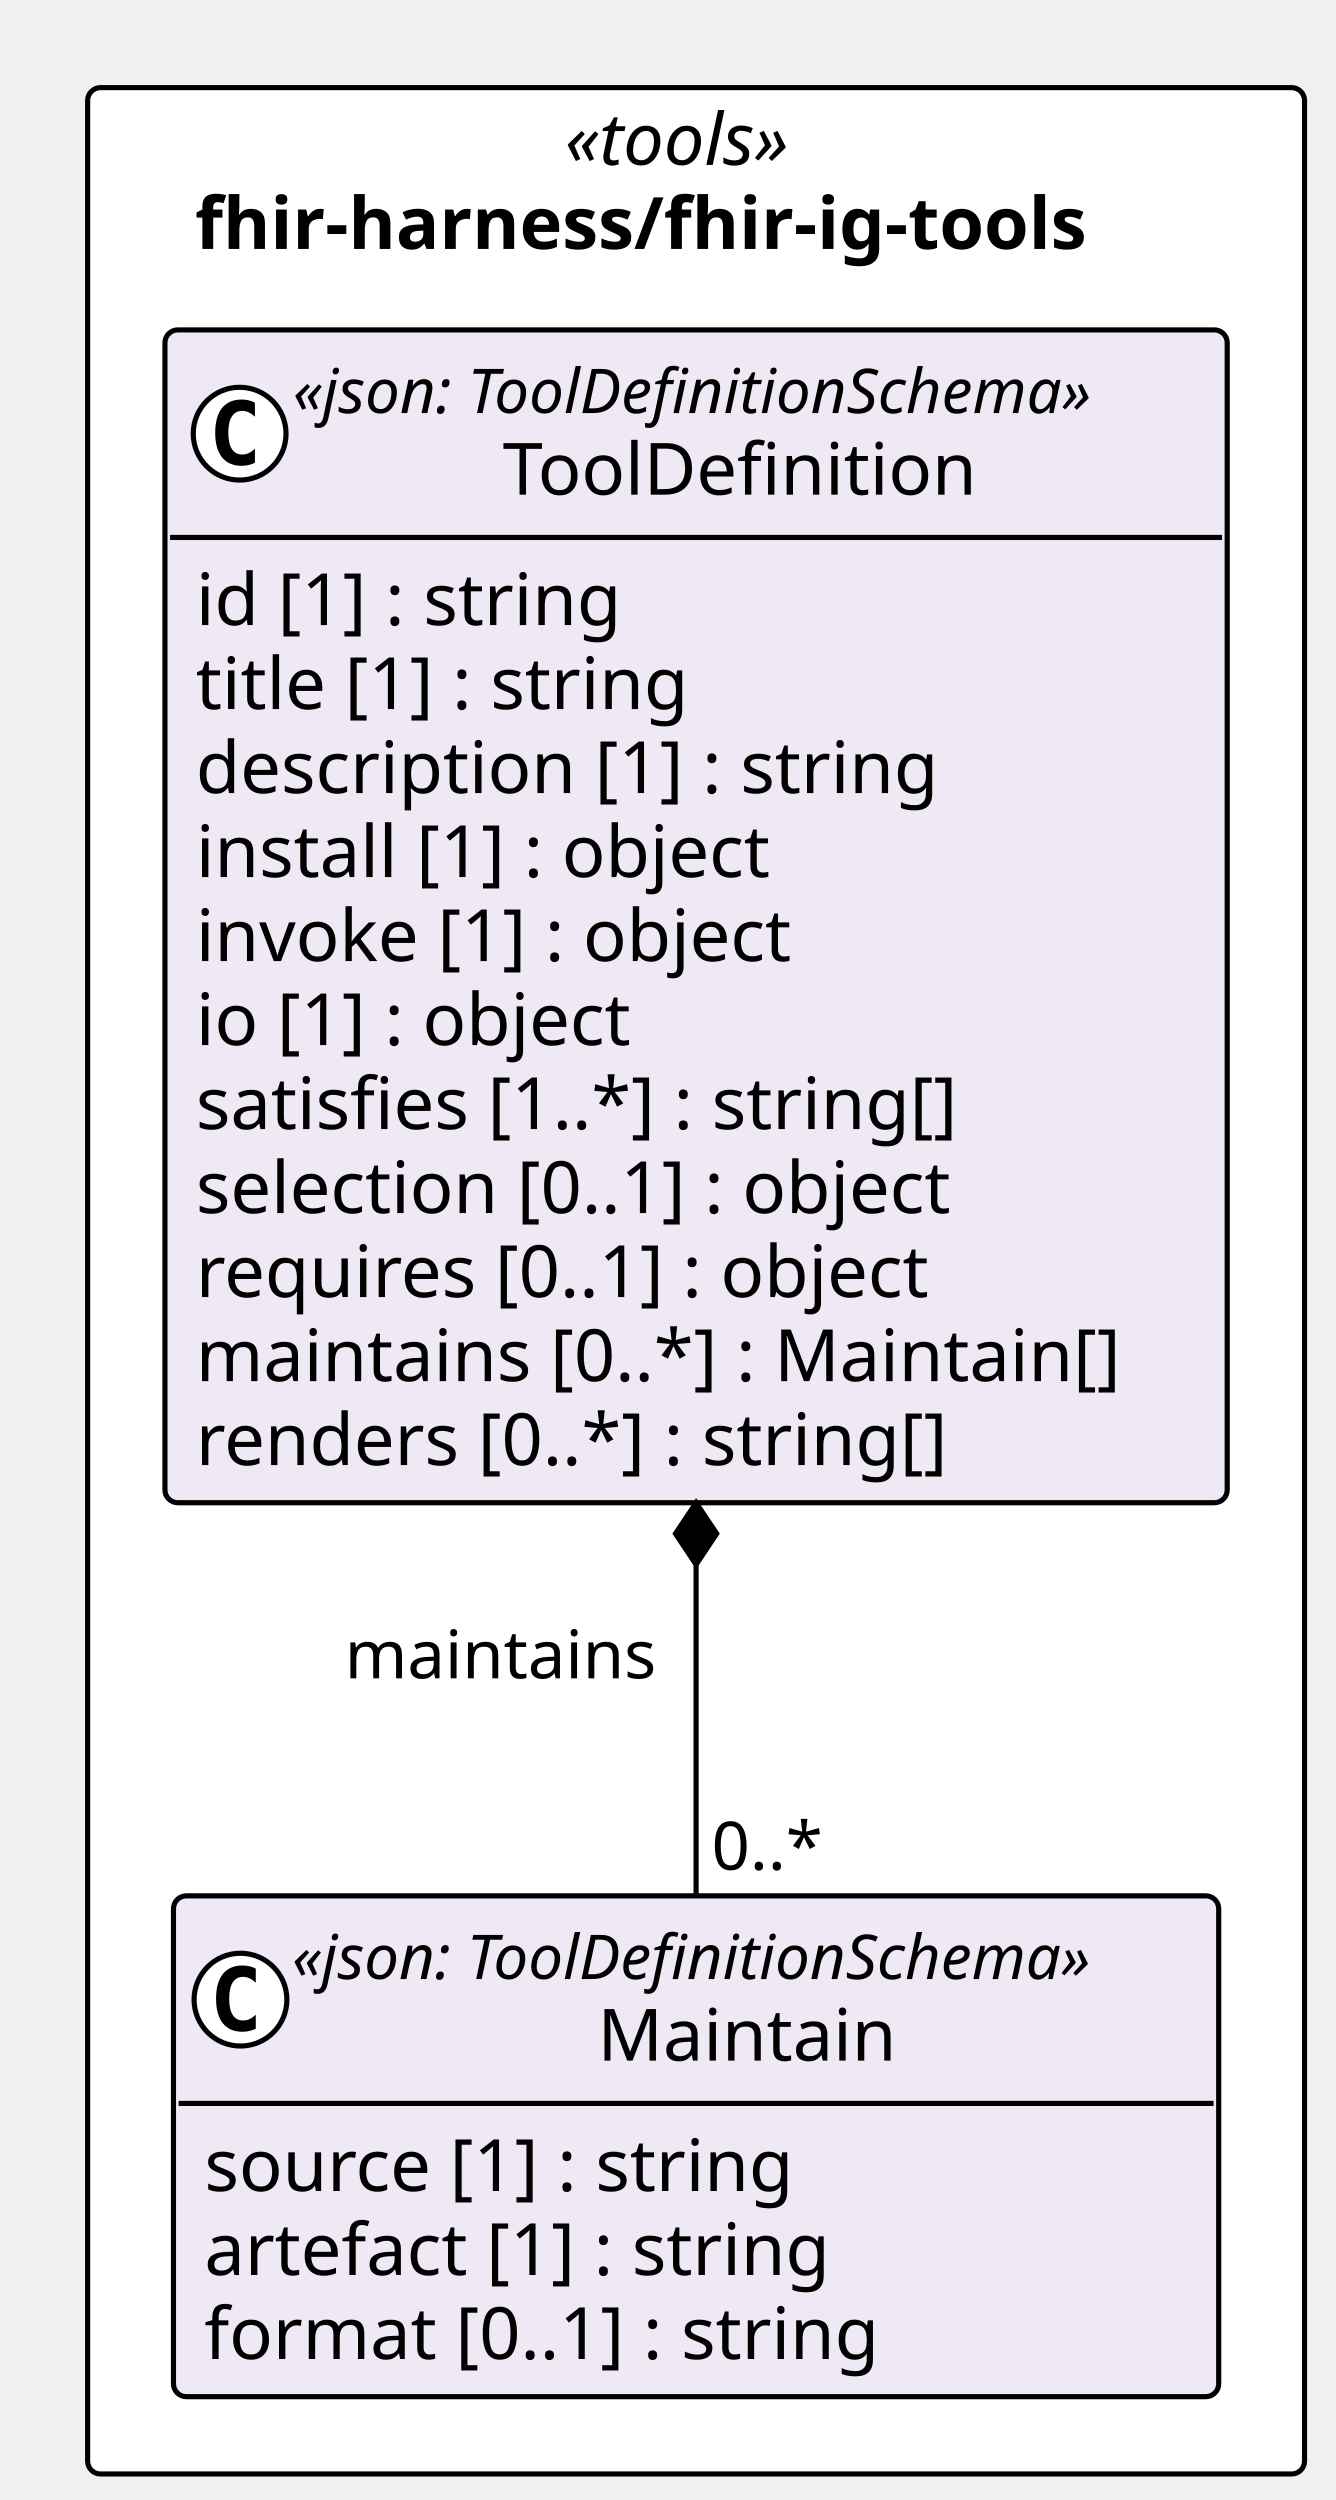
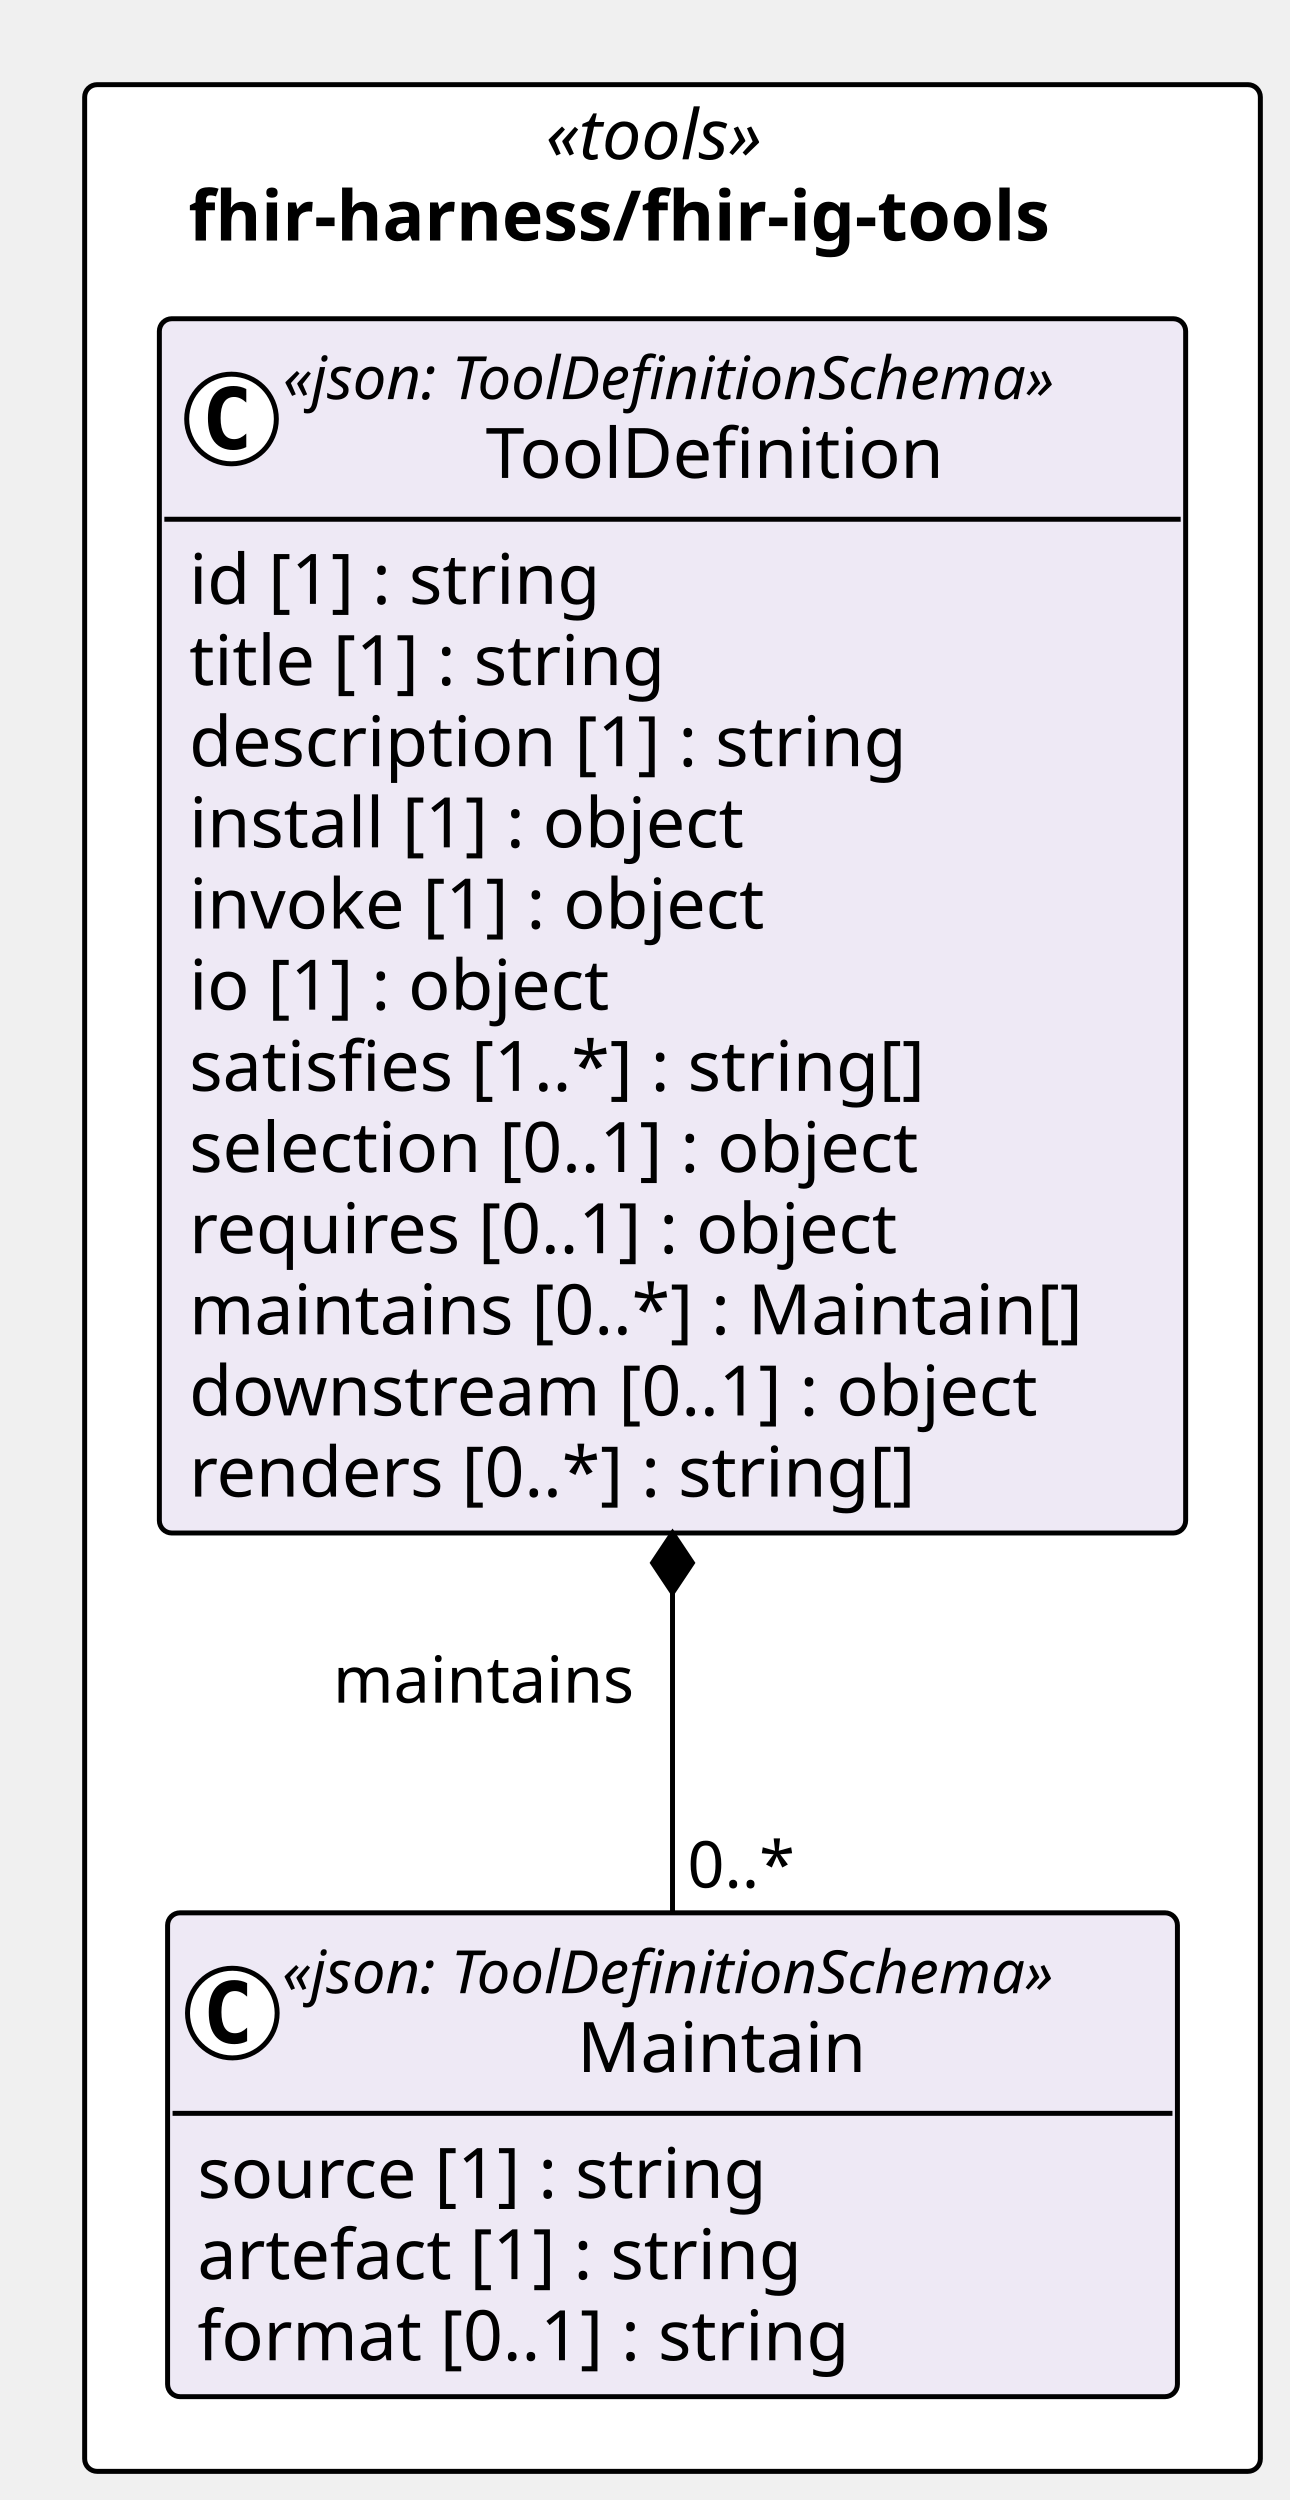
- <svg xmlns="http://www.w3.org/2000/svg" contentStyleType="text/css" height="485px" preserveAspectRatio="none" style="width:259px;height:485px;background:#FFFFFF;" version="1.1" viewBox="0 0 259 485" width="259px" zoomAndPan="magnify">
+ <svg xmlns="http://www.w3.org/2000/svg" contentStyleType="text/css" height="502px" preserveAspectRatio="none" style="width:259px;height:502px;background:#FFFFFF;" version="1.1" viewBox="0 0 259 502" width="259px" zoomAndPan="magnify">
  <defs />
  <g>
-     <rect fill="#FFFFFF" height="462.953" rx="2.5" ry="2.5" style="stroke:#000000;stroke-width:1.0;" width="236.079" x="17" y="17" />
+     <rect fill="#FFFFFF" height="479.25" rx="2.5" ry="2.5" style="stroke:#000000;stroke-width:1.0;" width="236.079" x="17" y="17" />
    <text fill="#000000" font-family="Verdana" font-size="14" font-style="italic" lengthAdjust="spacing" textLength="50.935" x="109.572" y="31.995">«tools»</text>
    <text fill="#000000" font-family="Verdana" font-size="14" font-weight="bold" lengthAdjust="spacing" textLength="194.394" x="37.843" y="48.292">fhir-harness/fhir-ig-tools</text>
    <g id="elem_fhir_harness_fhir_ig_tools_Maintain">
-       <rect codeLine="11" fill="#EEE9F5" height="97.156" id="fhir_harness_fhir_ig_tools_Maintain" rx="2.5" ry="2.5" style="stroke:#000000;stroke-width:1.0;" width="202.775" x="33.652" y="367.797" />
-       <ellipse cx="46.652" cy="387.93" fill="#FFFFFF" rx="9" ry="9" style="stroke:#000000;stroke-width:1.0;" />
-       <path d="M49.621,393.57 Q49.042,393.867 48.402,394.008 Q47.761,394.164 47.058,394.164 Q44.558,394.164 43.23,392.523 Q41.917,390.867 41.917,387.742 Q41.917,384.617 43.23,382.961 Q44.558,381.305 47.058,381.305 Q47.761,381.305 48.402,381.461 Q49.058,381.617 49.621,381.914 L49.621,384.633 Q48.996,384.055 48.402,383.789 Q47.808,383.508 47.183,383.508 Q45.839,383.508 45.152,384.586 Q44.464,385.648 44.464,387.742 Q44.464,389.836 45.152,390.914 Q45.839,391.977 47.183,391.977 Q47.808,391.977 48.402,391.711 Q48.996,391.43 49.621,390.852 L49.621,393.57 Z " fill="#000000" />
-       <text fill="#000000" font-family="Verdana" font-size="12" font-style="italic" lengthAdjust="spacing" textLength="178.775" x="56.652" y="383.935">«json: ToolDefinitionSchema»</text>
-       <text fill="#000000" font-family="Verdana" font-size="14" lengthAdjust="spacing" textLength="60.252" x="115.914" y="399.761">Maintain</text>
-       <line style="stroke:#000000;stroke-width:1.0;" x1="34.652" x2="235.427" y1="408.062" y2="408.062" />
-       <text fill="#000000" font-family="Verdana" font-size="14" lengthAdjust="spacing" textLength="124.886" x="39.652" y="425.058">source [1] : string</text>
-       <text fill="#000000" font-family="Verdana" font-size="14" lengthAdjust="spacing" textLength="133.219" x="39.652" y="441.354">artefact [1] : string</text>
-       <text fill="#000000" font-family="Verdana" font-size="14" lengthAdjust="spacing" textLength="142.851" x="39.652" y="457.651">format [0..1] : string</text>
+       <rect codeLine="11" fill="#EEE9F5" height="97.156" id="fhir_harness_fhir_ig_tools_Maintain" rx="2.5" ry="2.5" style="stroke:#000000;stroke-width:1.0;" width="202.775" x="33.652" y="384.094" />
+       <ellipse cx="46.652" cy="404.227" fill="#FFFFFF" rx="9" ry="9" style="stroke:#000000;stroke-width:1.0;" />
+       <path d="M49.621,409.867 Q49.042,410.164 48.402,410.305 Q47.761,410.461 47.058,410.461 Q44.558,410.461 43.23,408.82 Q41.917,407.164 41.917,404.039 Q41.917,400.914 43.23,399.258 Q44.558,397.602 47.058,397.602 Q47.761,397.602 48.402,397.758 Q49.058,397.914 49.621,398.211 L49.621,400.93 Q48.996,400.352 48.402,400.086 Q47.808,399.805 47.183,399.805 Q45.839,399.805 45.152,400.883 Q44.464,401.945 44.464,404.039 Q44.464,406.133 45.152,407.211 Q45.839,408.273 47.183,408.273 Q47.808,408.273 48.402,408.008 Q48.996,407.727 49.621,407.148 L49.621,409.867 Z " fill="#000000" />
+       <text fill="#000000" font-family="Verdana" font-size="12" font-style="italic" lengthAdjust="spacing" textLength="178.775" x="56.652" y="400.232">«json: ToolDefinitionSchema»</text>
+       <text fill="#000000" font-family="Verdana" font-size="14" lengthAdjust="spacing" textLength="60.252" x="115.914" y="416.058">Maintain</text>
+       <line style="stroke:#000000;stroke-width:1.0;" x1="34.652" x2="235.427" y1="424.359" y2="424.359" />
+       <text fill="#000000" font-family="Verdana" font-size="14" lengthAdjust="spacing" textLength="124.886" x="39.652" y="441.354">source [1] : string</text>
+       <text fill="#000000" font-family="Verdana" font-size="14" lengthAdjust="spacing" textLength="133.219" x="39.652" y="457.651">artefact [1] : string</text>
+       <text fill="#000000" font-family="Verdana" font-size="14" lengthAdjust="spacing" textLength="142.851" x="39.652" y="473.948">format [0..1] : string</text>
    </g>
    <g id="elem_fhir_harness_fhir_ig_tools_ToolDefinition">
-       <rect codeLine="16" fill="#EEE9F5" height="227.531" id="fhir_harness_fhir_ig_tools_ToolDefinition" rx="2.5" ry="2.5" style="stroke:#000000;stroke-width:1.0;" width="206.079" x="32" y="64" />
+       <rect codeLine="16" fill="#EEE9F5" height="243.828" id="fhir_harness_fhir_ig_tools_ToolDefinition" rx="2.5" ry="2.5" style="stroke:#000000;stroke-width:1.0;" width="206.079" x="32" y="64" />
      <ellipse cx="46.487" cy="84.133" fill="#FFFFFF" rx="9" ry="9" style="stroke:#000000;stroke-width:1.0;" />
      <path d="M49.455,89.773 Q48.877,90.07 48.237,90.211 Q47.596,90.367 46.893,90.367 Q44.393,90.367 43.065,88.727 Q41.752,87.07 41.752,83.945 Q41.752,80.82 43.065,79.164 Q44.393,77.508 46.893,77.508 Q47.596,77.508 48.237,77.664 Q48.893,77.82 49.455,78.117 L49.455,80.836 Q48.83,80.258 48.237,79.992 Q47.643,79.711 47.018,79.711 Q45.674,79.711 44.987,80.789 Q44.299,81.852 44.299,83.945 Q44.299,86.039 44.987,87.117 Q45.674,88.18 47.018,88.18 Q47.643,88.18 48.237,87.914 Q48.83,87.633 49.455,87.055 L49.455,89.773 Z " fill="#000000" />
      <text fill="#000000" font-family="Verdana" font-size="12" font-style="italic" lengthAdjust="spacing" textLength="178.775" x="56.817" y="80.139">«json: ToolDefinitionSchema»</text>
      <text fill="#000000" font-family="Verdana" font-size="14" lengthAdjust="spacing" textLength="97.364" x="97.523" y="95.964">ToolDefinition</text>
      <line style="stroke:#000000;stroke-width:1.0;" x1="33" x2="237.079" y1="104.266" y2="104.266" />
      <text fill="#000000" font-family="Verdana" font-size="14" lengthAdjust="spacing" textLength="90.863" x="38" y="121.261">id [1] : string</text>
      <text fill="#000000" font-family="Verdana" font-size="14" lengthAdjust="spacing" textLength="105.458" x="38" y="137.558">title [1] : string</text>
      <text fill="#000000" font-family="Verdana" font-size="14" lengthAdjust="spacing" textLength="155.928" x="38" y="153.855">description [1] : string</text>
      <text fill="#000000" font-family="Verdana" font-size="14" lengthAdjust="spacing" textLength="122.944" x="38" y="170.151">install [1] : object</text>
      <text fill="#000000" font-family="Verdana" font-size="14" lengthAdjust="spacing" textLength="127.374" x="38" y="186.448">invoke [1] : object</text>
      <text fill="#000000" font-family="Verdana" font-size="14" lengthAdjust="spacing" textLength="93.495" x="38" y="202.745">io [1] : object</text>
      <text fill="#000000" font-family="Verdana" font-size="14" lengthAdjust="spacing" textLength="162.183" x="38" y="219.042">satisfies [1..*] : string[]</text>
      <text fill="#000000" font-family="Verdana" font-size="14" lengthAdjust="spacing" textLength="161.773" x="38" y="235.339">selection [0..1] : object</text>
      <text fill="#000000" font-family="Verdana" font-size="14" lengthAdjust="spacing" textLength="156.529" x="38" y="251.636">requires [0..1] : object</text>
      <text fill="#000000" font-family="Verdana" font-size="14" lengthAdjust="spacing" textLength="194.079" x="38" y="267.933">maintains [0..*] : Maintain[]</text>
-       <text fill="#000000" font-family="Verdana" font-size="14" lengthAdjust="spacing" textLength="158.703" x="38" y="284.229">renders [0..*] : string[]</text>
+       <text fill="#000000" font-family="Verdana" font-size="14" lengthAdjust="spacing" textLength="185.992" x="38" y="284.229">downstream [0..1] : object</text>
+       <text fill="#000000" font-family="Verdana" font-size="14" lengthAdjust="spacing" textLength="158.703" x="38" y="300.526">renders [0..*] : string[]</text>
    </g>
-     <line style="stroke:#000000;stroke-width:1.0;" x1="135.04" x2="135.04" y1="291.531" y2="367.797" />
-     <polygon fill="#000000" points="135.04,291.531,131.04,297.531,135.04,303.531,139.04,297.531,135.04,291.531" style="stroke:#000000;stroke-width:1.0;" />
-     <text fill="#000000" font-family="Verdana" font-size="13" lengthAdjust="spacing" textLength="64.168" x="66.871" y="325.598">maintains</text>
-     <text fill="#000000" font-family="Verdana" font-size="13" lengthAdjust="spacing" textLength="23.036" x="138.04" y="362.731">0..*</text>
+     <line style="stroke:#000000;stroke-width:1.0;" x1="135.04" x2="135.04" y1="307.828" y2="384.094" />
+     <polygon fill="#000000" points="135.04,307.828,131.04,313.828,135.04,319.828,139.04,313.828,135.04,307.828" style="stroke:#000000;stroke-width:1.0;" />
+     <text fill="#000000" font-family="Verdana" font-size="13" lengthAdjust="spacing" textLength="64.168" x="66.871" y="341.895">maintains</text>
+     <text fill="#000000" font-family="Verdana" font-size="13" lengthAdjust="spacing" textLength="23.036" x="138.04" y="379.028">0..*</text>
  </g>
</svg>
